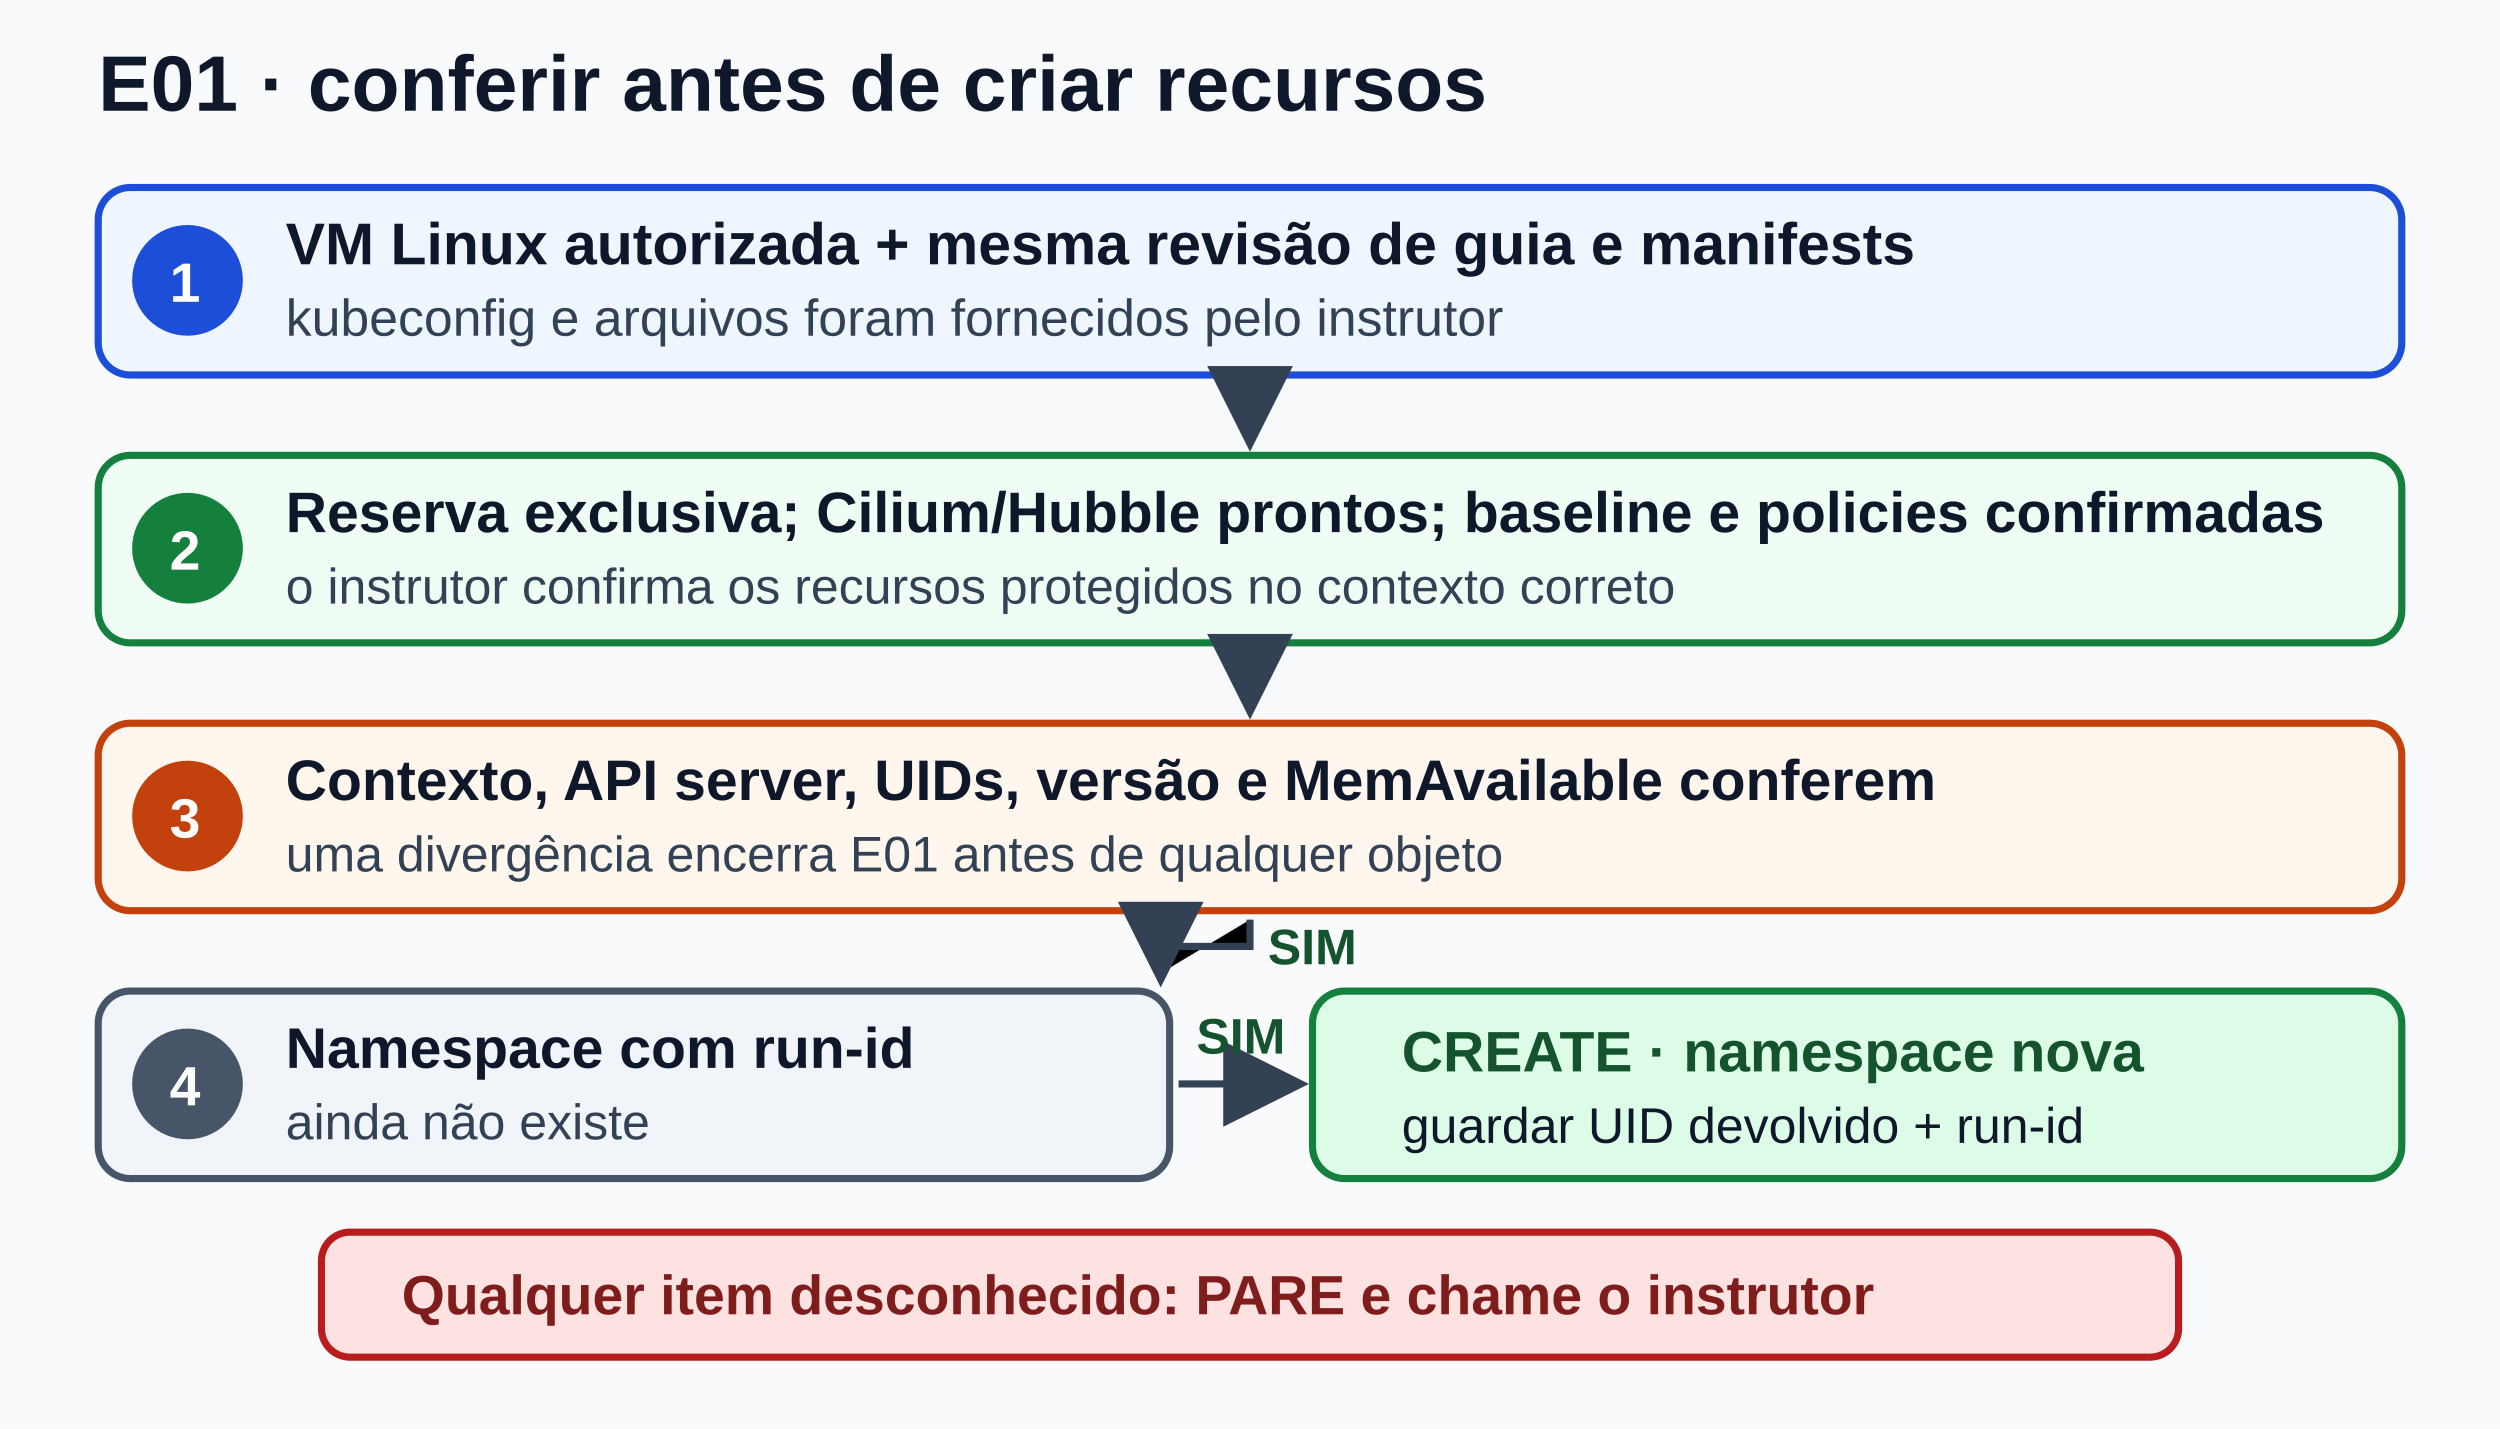
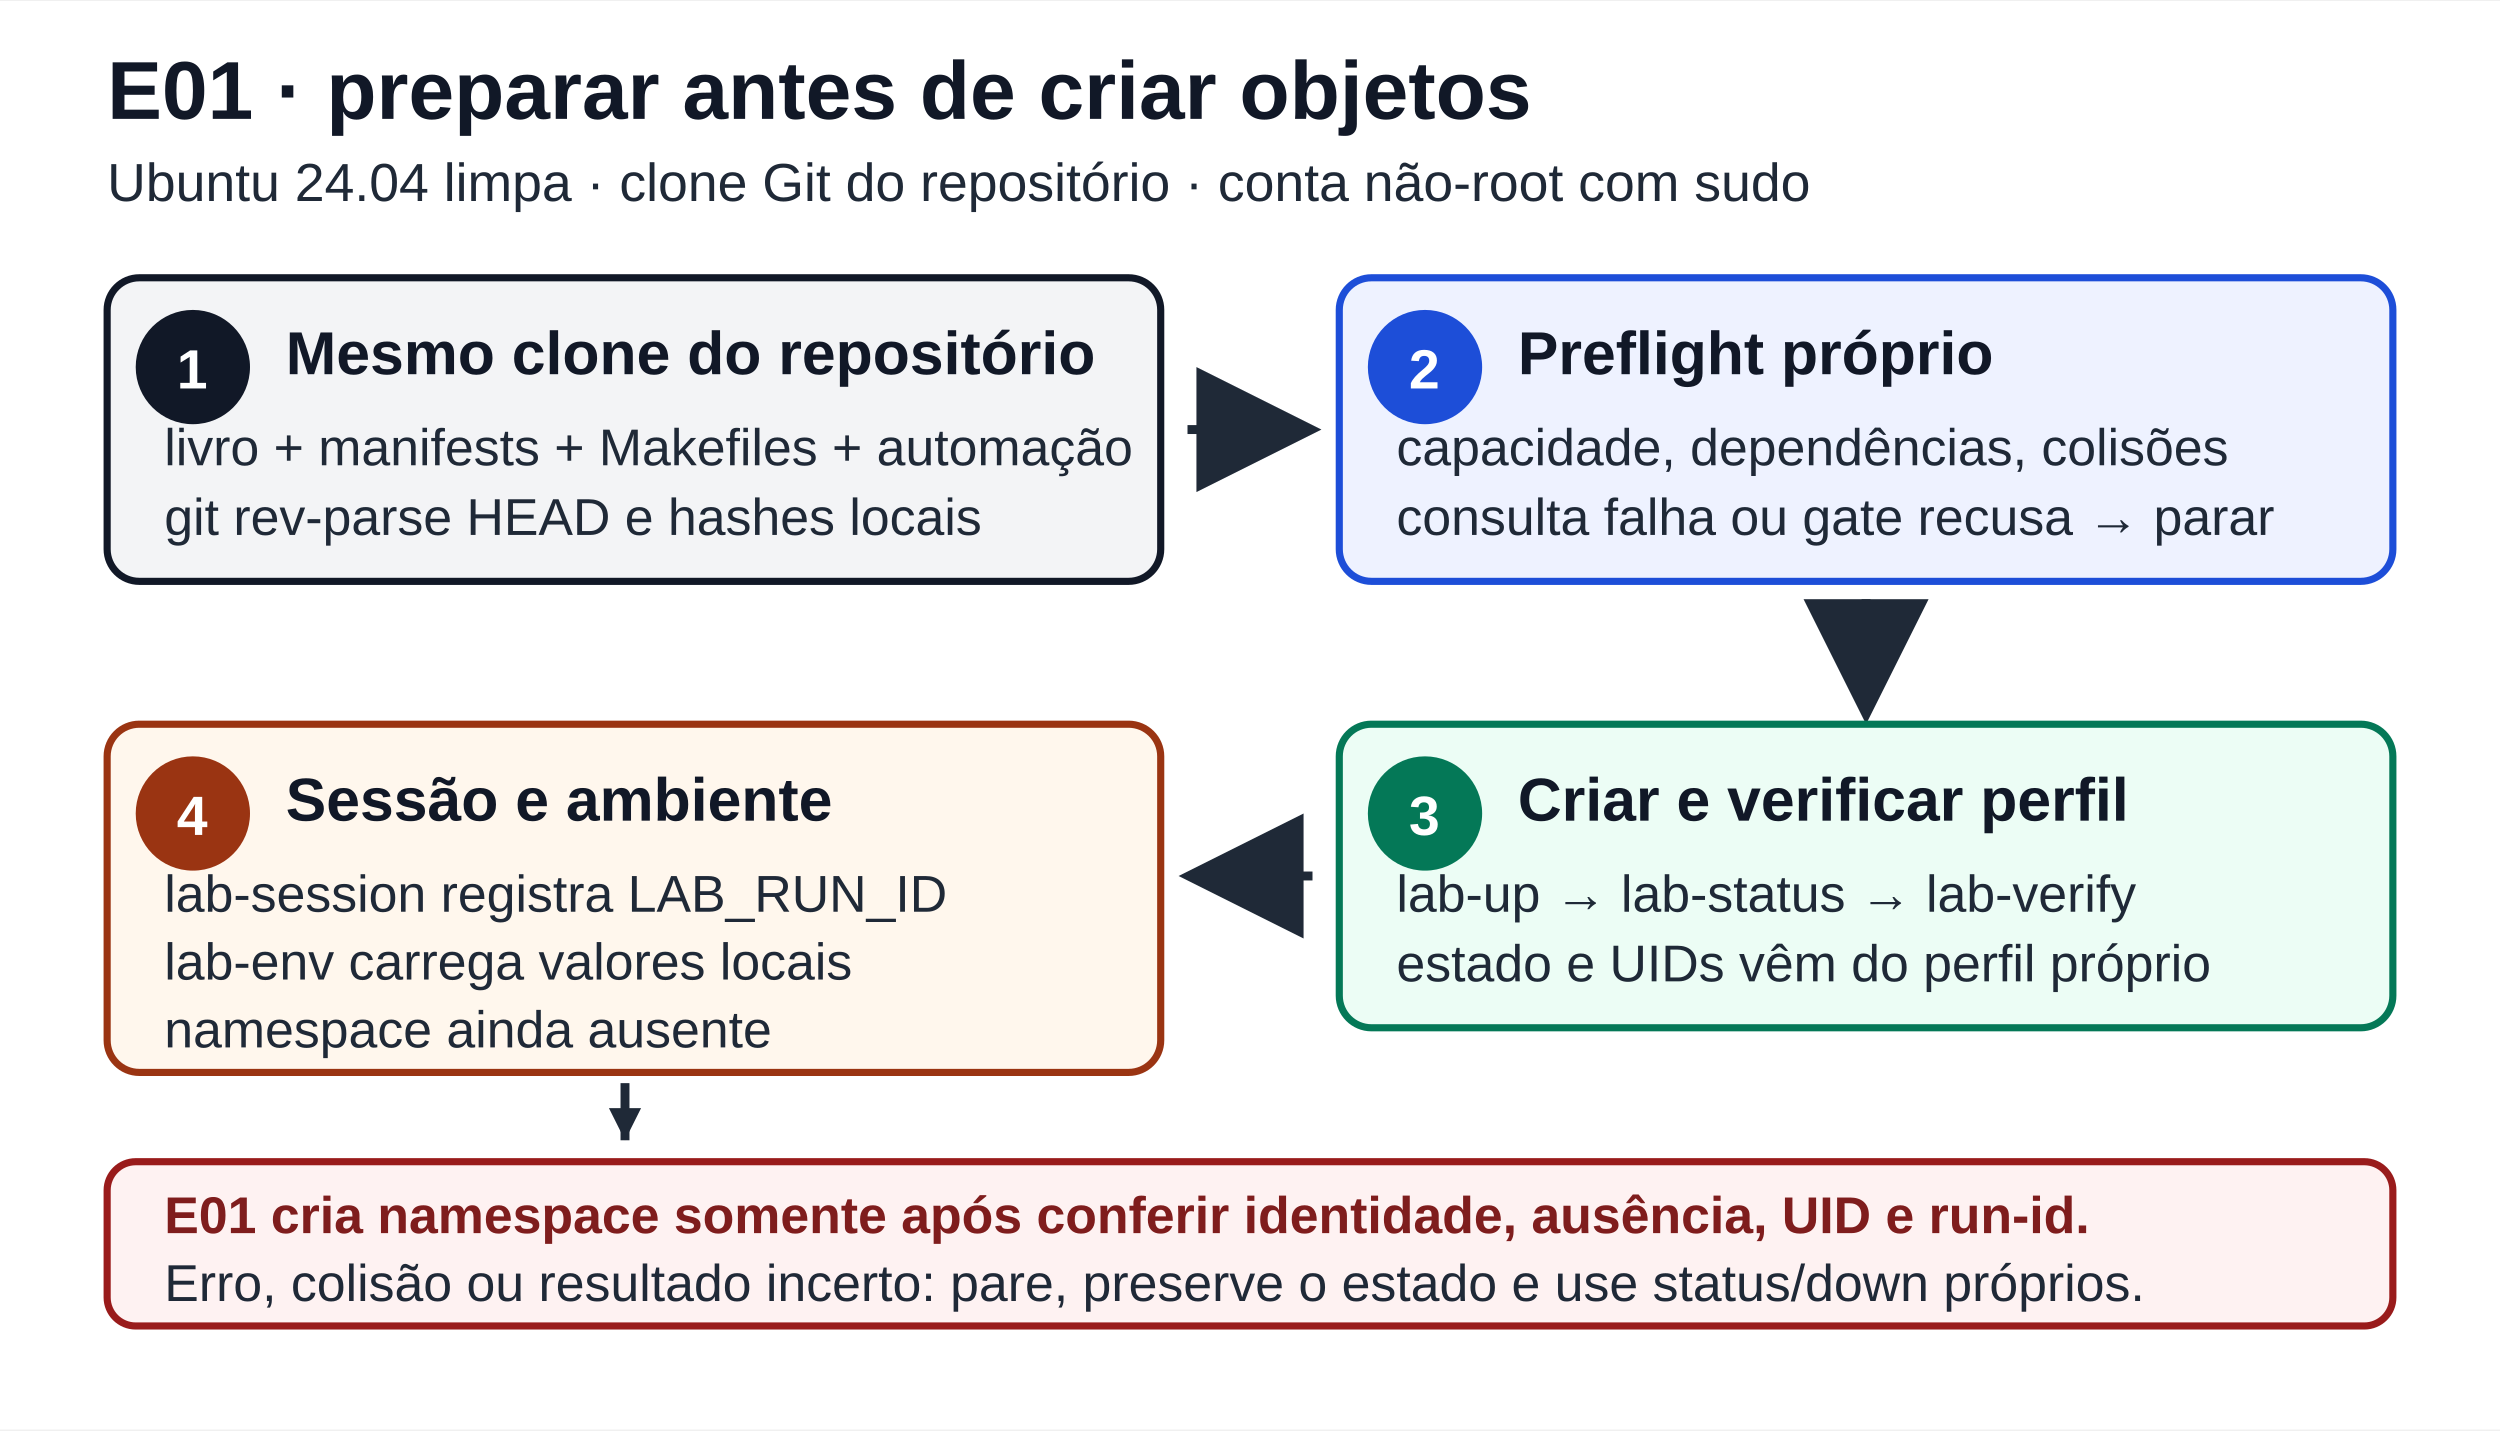
- <svg xmlns="http://www.w3.org/2000/svg" width="1400" height="800" viewBox="0 0 1400 800" role="img" aria-labelledby="title desc">
+ <svg xmlns="http://www.w3.org/2000/svg" width="180mm" height="103mm" viewBox="0 0 1400 800" role="img" aria-labelledby="title desc">
  <defs>
-     <marker id="arrow" markerWidth="12" markerHeight="12" refX="10" refY="6" orient="auto">
-       <path d="M0,0 L12,6 L0,12 z" fill="#334155" />
+     <marker id="arrow" markerWidth="14" markerHeight="14" refX="11" refY="7" orient="auto">
+       <path d="M0,0 L14,7 L0,14 z" fill="#1f2937" />
+     </marker>
+     <marker id="gapArrow" markerUnits="userSpaceOnUse" markerWidth="18" markerHeight="18" refX="18" refY="9" orient="auto">
+       <path d="M0,0 L18,9 L0,18 z" fill="#1f2937" />
    </marker>
  </defs>
-   <rect width="1400" height="800" fill="#f8fafc" />
-   <text x="55" y="62" font-family="Arial" font-size="44" font-weight="700" fill="#0f172a">E01 · conferir antes de criar recursos</text>
-   <rect x="55" y="105" width="1290" height="105" rx="18" fill="#eff6ff" stroke="#1d4ed8" stroke-width="4" />
-   <circle cx="105" cy="157" r="31" fill="#1d4ed8" />
-   <text x="95" y="169" font-family="Arial" font-size="31" font-weight="700" fill="#ffffff">1</text>
-   <text x="160" y="148" font-family="Arial" font-size="33" font-weight="700" fill="#0f172a">VM Linux autorizada + mesma revisão de guia e manifests</text>
-   <text x="160" y="188" font-family="Arial" font-size="29" fill="#334155">kubeconfig e arquivos foram fornecidos pelo instrutor</text>
-   <path d="M700 215 L700 245" stroke="#334155" stroke-width="4" marker-end="url(#arrow)" />
-   <rect x="55" y="255" width="1290" height="105" rx="18" fill="#f0fdf4" stroke="#15803d" stroke-width="4" />
-   <circle cx="105" cy="307" r="31" fill="#15803d" />
-   <text x="95" y="319" font-family="Arial" font-size="31" font-weight="700" fill="#ffffff">2</text>
-   <text x="160" y="298" font-family="Arial" font-size="32" font-weight="700" fill="#0f172a">Reserva exclusiva; Cilium/Hubble prontos; baseline e policies confirmadas</text>
-   <text x="160" y="338" font-family="Arial" font-size="28" fill="#334155">o instrutor confirma os recursos protegidos no contexto correto</text>
-   <path d="M700 365 L700 395" stroke="#334155" stroke-width="4" marker-end="url(#arrow)" />
-   <rect x="55" y="405" width="1290" height="105" rx="18" fill="#fff7ed" stroke="#c2410c" stroke-width="4" />
-   <circle cx="105" cy="457" r="31" fill="#c2410c" />
-   <text x="95" y="469" font-family="Arial" font-size="31" font-weight="700" fill="#ffffff">3</text>
-   <text x="160" y="448" font-family="Arial" font-size="32" font-weight="700" fill="#0f172a">Contexto, API server, UIDs, versão e MemAvailable conferem</text>
-   <text x="160" y="488" font-family="Arial" font-size="28" fill="#334155">uma divergência encerra E01 antes de qualquer objeto</text>
-   <path d="M700 515 L700 530 L650 530 L650 545" stroke="#334155" stroke-width="4" marker-end="url(#arrow)" />
-   <text x="710" y="540" font-family="Arial" font-size="28" font-weight="700" fill="#14532d">SIM</text>
-   <rect x="55" y="555" width="600" height="105" rx="18" fill="#f1f5f9" stroke="#475569" stroke-width="4" />
-   <circle cx="105" cy="607" r="31" fill="#475569" />
-   <text x="95" y="619" font-family="Arial" font-size="31" font-weight="700" fill="#ffffff">4</text>
-   <text x="160" y="598" font-family="Arial" font-size="32" font-weight="700" fill="#0f172a">Namespace com run-id</text>
-   <text x="160" y="638" font-family="Arial" font-size="28" fill="#334155">ainda não existe</text>
-   <path d="M660 607 L725 607" stroke="#334155" stroke-width="4" marker-end="url(#arrow)" />
-   <text x="670" y="590" font-family="Arial" font-size="28" font-weight="700" fill="#14532d">SIM</text>
-   <rect x="735" y="555" width="610" height="105" rx="18" fill="#dcfce7" stroke="#15803d" stroke-width="4" />
-   <text x="785" y="600" font-family="Arial" font-size="32" font-weight="700" fill="#14532d">CREATE · namespace nova</text>
-   <text x="785" y="640" font-family="Arial" font-size="28" fill="#0f172a">guardar UID devolvido + run-id</text>
-   <rect x="180" y="690" width="1040" height="70" rx="16" fill="#fee2e2" stroke="#b91c1c" stroke-width="4" />
-   <text x="225" y="736" font-family="Arial" font-size="31" font-weight="700" fill="#7f1d1d">Qualquer item desconhecido: PARE e chame o instrutor</text>
+   <rect width="1400" height="800" fill="#ffffff" />
+   <text x="60" y="66" font-family="Arial, sans-serif" font-size="46" font-weight="700" fill="#111827">E01 · preparar antes de criar objetos</text>
+   <text x="60" y="112" font-family="Arial, sans-serif" font-size="30" fill="#1f2937">Ubuntu 24.04 limpa · clone Git do repositório · conta não-root com sudo</text>
+   <rect x="60" y="155" width="590" height="170" rx="18" fill="#f3f4f6" stroke="#111827" stroke-width="4" />
+   <circle cx="108" cy="205" r="32" fill="#111827" />
+   <text x="99" y="217" font-family="Arial, sans-serif" font-size="31" font-weight="700" fill="#ffffff">1</text>
+   <text x="160" y="209" font-family="Arial, sans-serif" font-size="34" font-weight="700" fill="#111827">Mesmo clone do repositório</text>
+   <text x="92" y="260" font-family="Arial, sans-serif" font-size="29" fill="#1f2937">livro + manifests + Makefiles + automação</text>
+   <text x="92" y="299" font-family="Arial, sans-serif" font-size="29" fill="#1f2937">git rev-parse HEAD e hashes locais</text>
+   <path d="M665 240 L725 240" stroke="#1f2937" stroke-width="5" marker-end="url(#arrow)" />
+   <rect x="750" y="155" width="590" height="170" rx="18" fill="#eef2ff" stroke="#1d4ed8" stroke-width="4" />
+   <circle cx="798" cy="205" r="32" fill="#1d4ed8" />
+   <text x="789" y="217" font-family="Arial, sans-serif" font-size="31" font-weight="700" fill="#ffffff">2</text>
+   <text x="850" y="209" font-family="Arial, sans-serif" font-size="34" font-weight="700" fill="#111827">Preflight próprio</text>
+   <text x="782" y="260" font-family="Arial, sans-serif" font-size="29" fill="#1f2937">capacidade, dependências, colisões</text>
+   <text x="782" y="299" font-family="Arial, sans-serif" font-size="29" fill="#1f2937">consulta falha ou gate recusa → parar</text>
+   <path d="M1045 335 L1045 390" stroke="#1f2937" stroke-width="5" marker-end="url(#arrow)" />
+   <rect x="750" y="405" width="590" height="170" rx="18" fill="#ecfdf5" stroke="#047857" stroke-width="4" />
+   <circle cx="798" cy="455" r="32" fill="#047857" />
+   <text x="789" y="467" font-family="Arial, sans-serif" font-size="31" font-weight="700" fill="#ffffff">3</text>
+   <text x="850" y="459" font-family="Arial, sans-serif" font-size="34" font-weight="700" fill="#111827">Criar e verificar perfil</text>
+   <text x="782" y="510" font-family="Arial, sans-serif" font-size="29" fill="#1f2937">lab-up → lab-status → lab-verify</text>
+   <text x="782" y="549" font-family="Arial, sans-serif" font-size="29" fill="#1f2937">estado e UIDs vêm do perfil próprio</text>
+   <path d="M735 490 L675 490" stroke="#1f2937" stroke-width="5" marker-end="url(#arrow)" />
+   <rect x="60" y="405" width="590" height="195" rx="18" fill="#fff7ed" stroke="#9a3412" stroke-width="4" />
+   <circle cx="108" cy="455" r="32" fill="#9a3412" />
+   <text x="99" y="467" font-family="Arial, sans-serif" font-size="31" font-weight="700" fill="#ffffff">4</text>
+   <text x="160" y="459" font-family="Arial, sans-serif" font-size="34" font-weight="700" fill="#111827">Sessão e ambiente</text>
+   <text x="92" y="510" font-family="Arial, sans-serif" font-size="29" fill="#1f2937">lab-session registra LAB_RUN_ID</text>
+   <text x="92" y="548" font-family="Arial, sans-serif" font-size="29" fill="#1f2937">lab-env carrega valores locais</text>
+   <text x="92" y="586" font-family="Arial, sans-serif" font-size="29" fill="#1f2937">namespace ainda ausente</text>
+   <path d="M350 606 L350 638" stroke="#1f2937" stroke-width="5" marker-end="url(#gapArrow)" />
+   <rect x="60" y="650" width="1280" height="92" rx="16" fill="#fef2f2" stroke="#991b1b" stroke-width="4" />
+   <text x="92" y="690" font-family="Arial, sans-serif" font-size="29" font-weight="700" fill="#7f1d1d">E01 cria namespace somente após conferir identidade, ausência, UID e run-id.</text>
+   <text x="92" y="728" font-family="Arial, sans-serif" font-size="29" fill="#1f2937">Erro, colisão ou resultado incerto: pare, preserve o estado e use status/down próprios.</text>
</svg>
